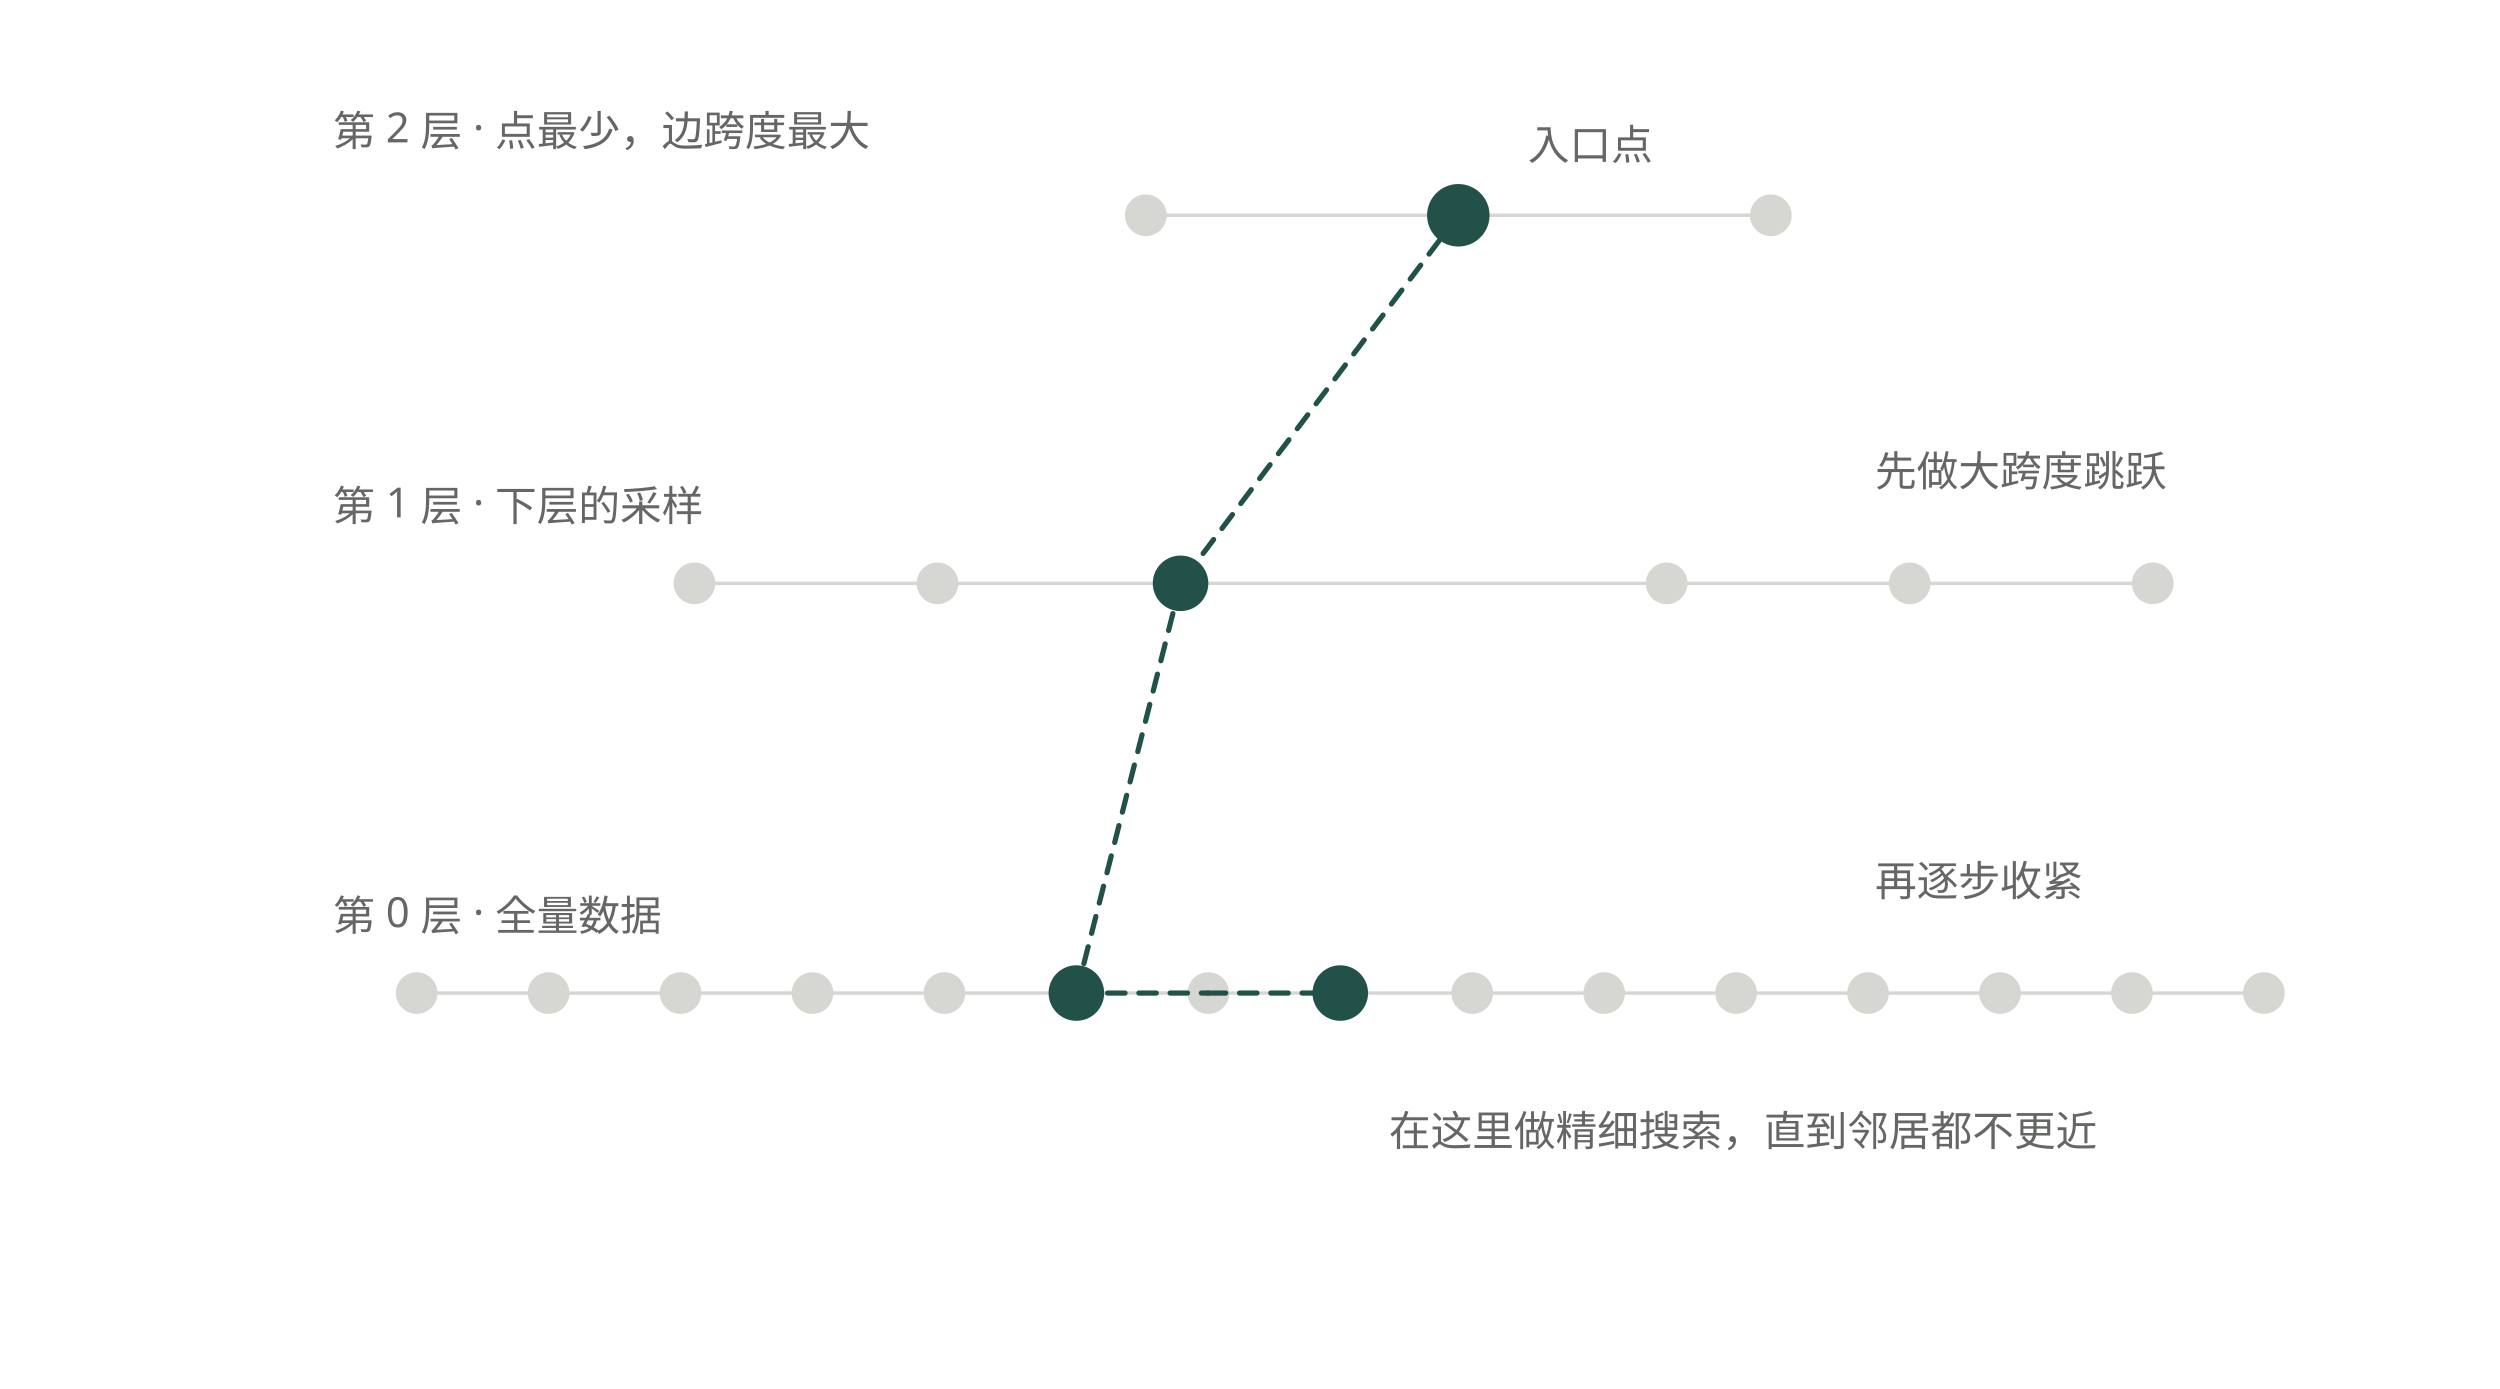
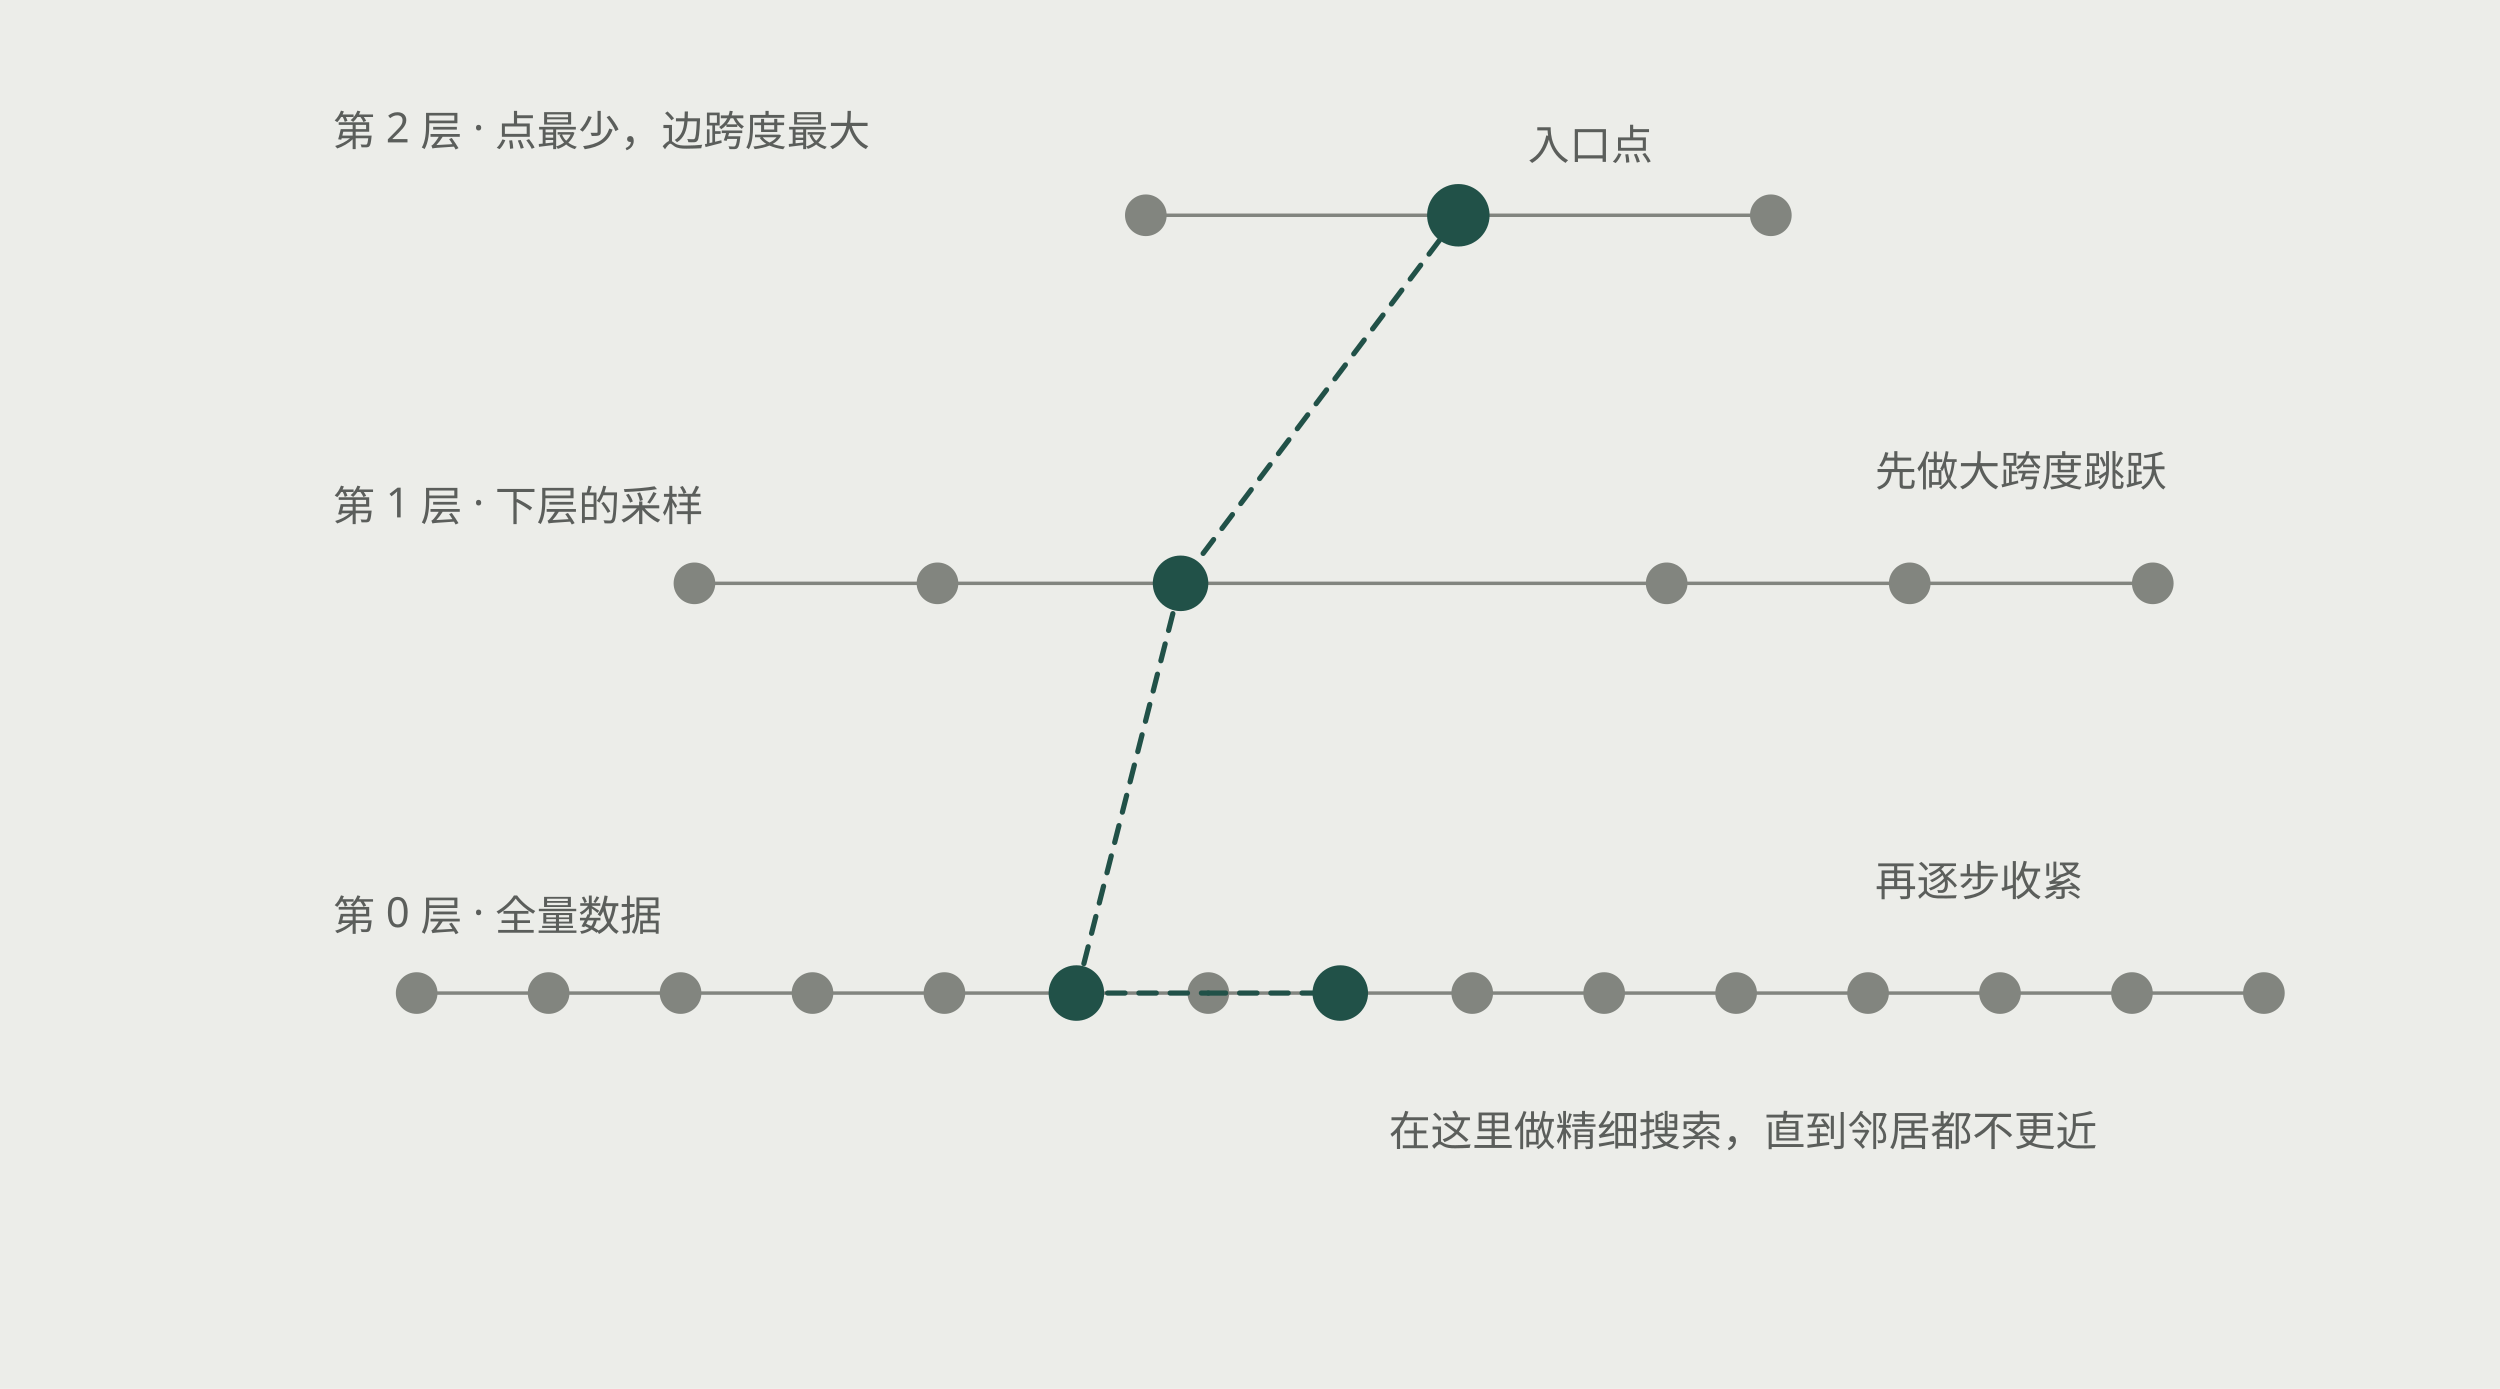
<svg xmlns="http://www.w3.org/2000/svg" viewBox="0 0 720 400" width="720" height="400" role="img" aria-labelledby="t d">
-   <g fill="none" stroke="#d6d7d2" stroke-width="1">
+   <rect id="paper" x="0" y="0" width="720" height="400" fill="#ecede9" />
+   <g fill="none" stroke="#82857f" stroke-width="1">
    <g stroke-linecap="round">
      <path d="M330 62 H510" />
      <path d="M200 168 H620" />
      <path d="M120 286 H652" />
    </g>
  </g>
-   <g fill="#d6d7d2">
+   <g fill="#82857f">
    <circle cx="330" cy="62" r="6" />
    <circle cx="510" cy="62" r="6" />
    <circle cx="200" cy="168" r="6" />
    <circle cx="270" cy="168" r="6" />
    <circle cx="480" cy="168" r="6" />
    <circle cx="550" cy="168" r="6" />
    <circle cx="620" cy="168" r="6" />
    <circle cx="120" cy="286" r="6" />
    <circle cx="158" cy="286" r="6" />
    <circle cx="196" cy="286" r="6" />
    <circle cx="234" cy="286" r="6" />
    <circle cx="272" cy="286" r="6" />
    <circle cx="348" cy="286" r="6" />
    <circle cx="386" cy="286" r="6" />
    <circle cx="424" cy="286" r="6" />
    <circle cx="462" cy="286" r="6" />
    <circle cx="500" cy="286" r="6" />
    <circle cx="538" cy="286" r="6" />
    <circle cx="576" cy="286" r="6" />
    <circle cx="614" cy="286" r="6" />
    <circle cx="652" cy="286" r="6" />
  </g>
  <g stroke="#215148" stroke-width="1.5" fill="none" stroke-linecap="round" stroke-dasharray="5 4">
    <path d="M420 62 L340 168" />
    <path d="M340 168 L310 286" />
    <path d="M310 286 L348 286" />
    <path d="M348 286 L386 286" />
  </g>
  <g fill="#215148">
    <circle cx="420" cy="62" r="9" />
    <circle cx="340" cy="168" r="8" />
    <circle cx="310" cy="286" r="8" />
    <circle cx="386" cy="286" r="8" />
  </g>
-   <g font-family="ui-sans-serif, system-ui, sans-serif" font-size="12" fill="#646764">
+   <g font-family="ui-sans-serif, system-ui, sans-serif" font-size="12" fill="#5b5e5b">
    <text x="440" y="46">入口点</text>
-     <text x="96" y="42" fill="#646764">第 2 层 · 点最少，边跨度最大</text>
-     <text x="96" y="150" fill="#646764">第 1 层 · 下层的采样</text>
-     <text x="96" y="268" fill="#646764">第 0 层 · 全量数据</text>
+     <text x="96" y="42" fill="#5b5e5b">第 2 层 · 点最少，边跨度最大</text>
+     <text x="96" y="150" fill="#5b5e5b">第 1 层 · 下层的采样</text>
+     <text x="96" y="268" fill="#5b5e5b">第 0 层 · 全量数据</text>
  </g>
-   <g font-family="ui-sans-serif, system-ui, sans-serif" font-size="12" fill="#646764">
+   <g font-family="ui-sans-serif, system-ui, sans-serif" font-size="12" fill="#5b5e5b">
    <text x="540" y="140">先做大跨度跳跃</text>
    <text x="540" y="258">再逐步收紧</text>
    <text x="400" y="330">在这里做精细搜索，直到邻居都不更近</text>
  </g>
</svg>
